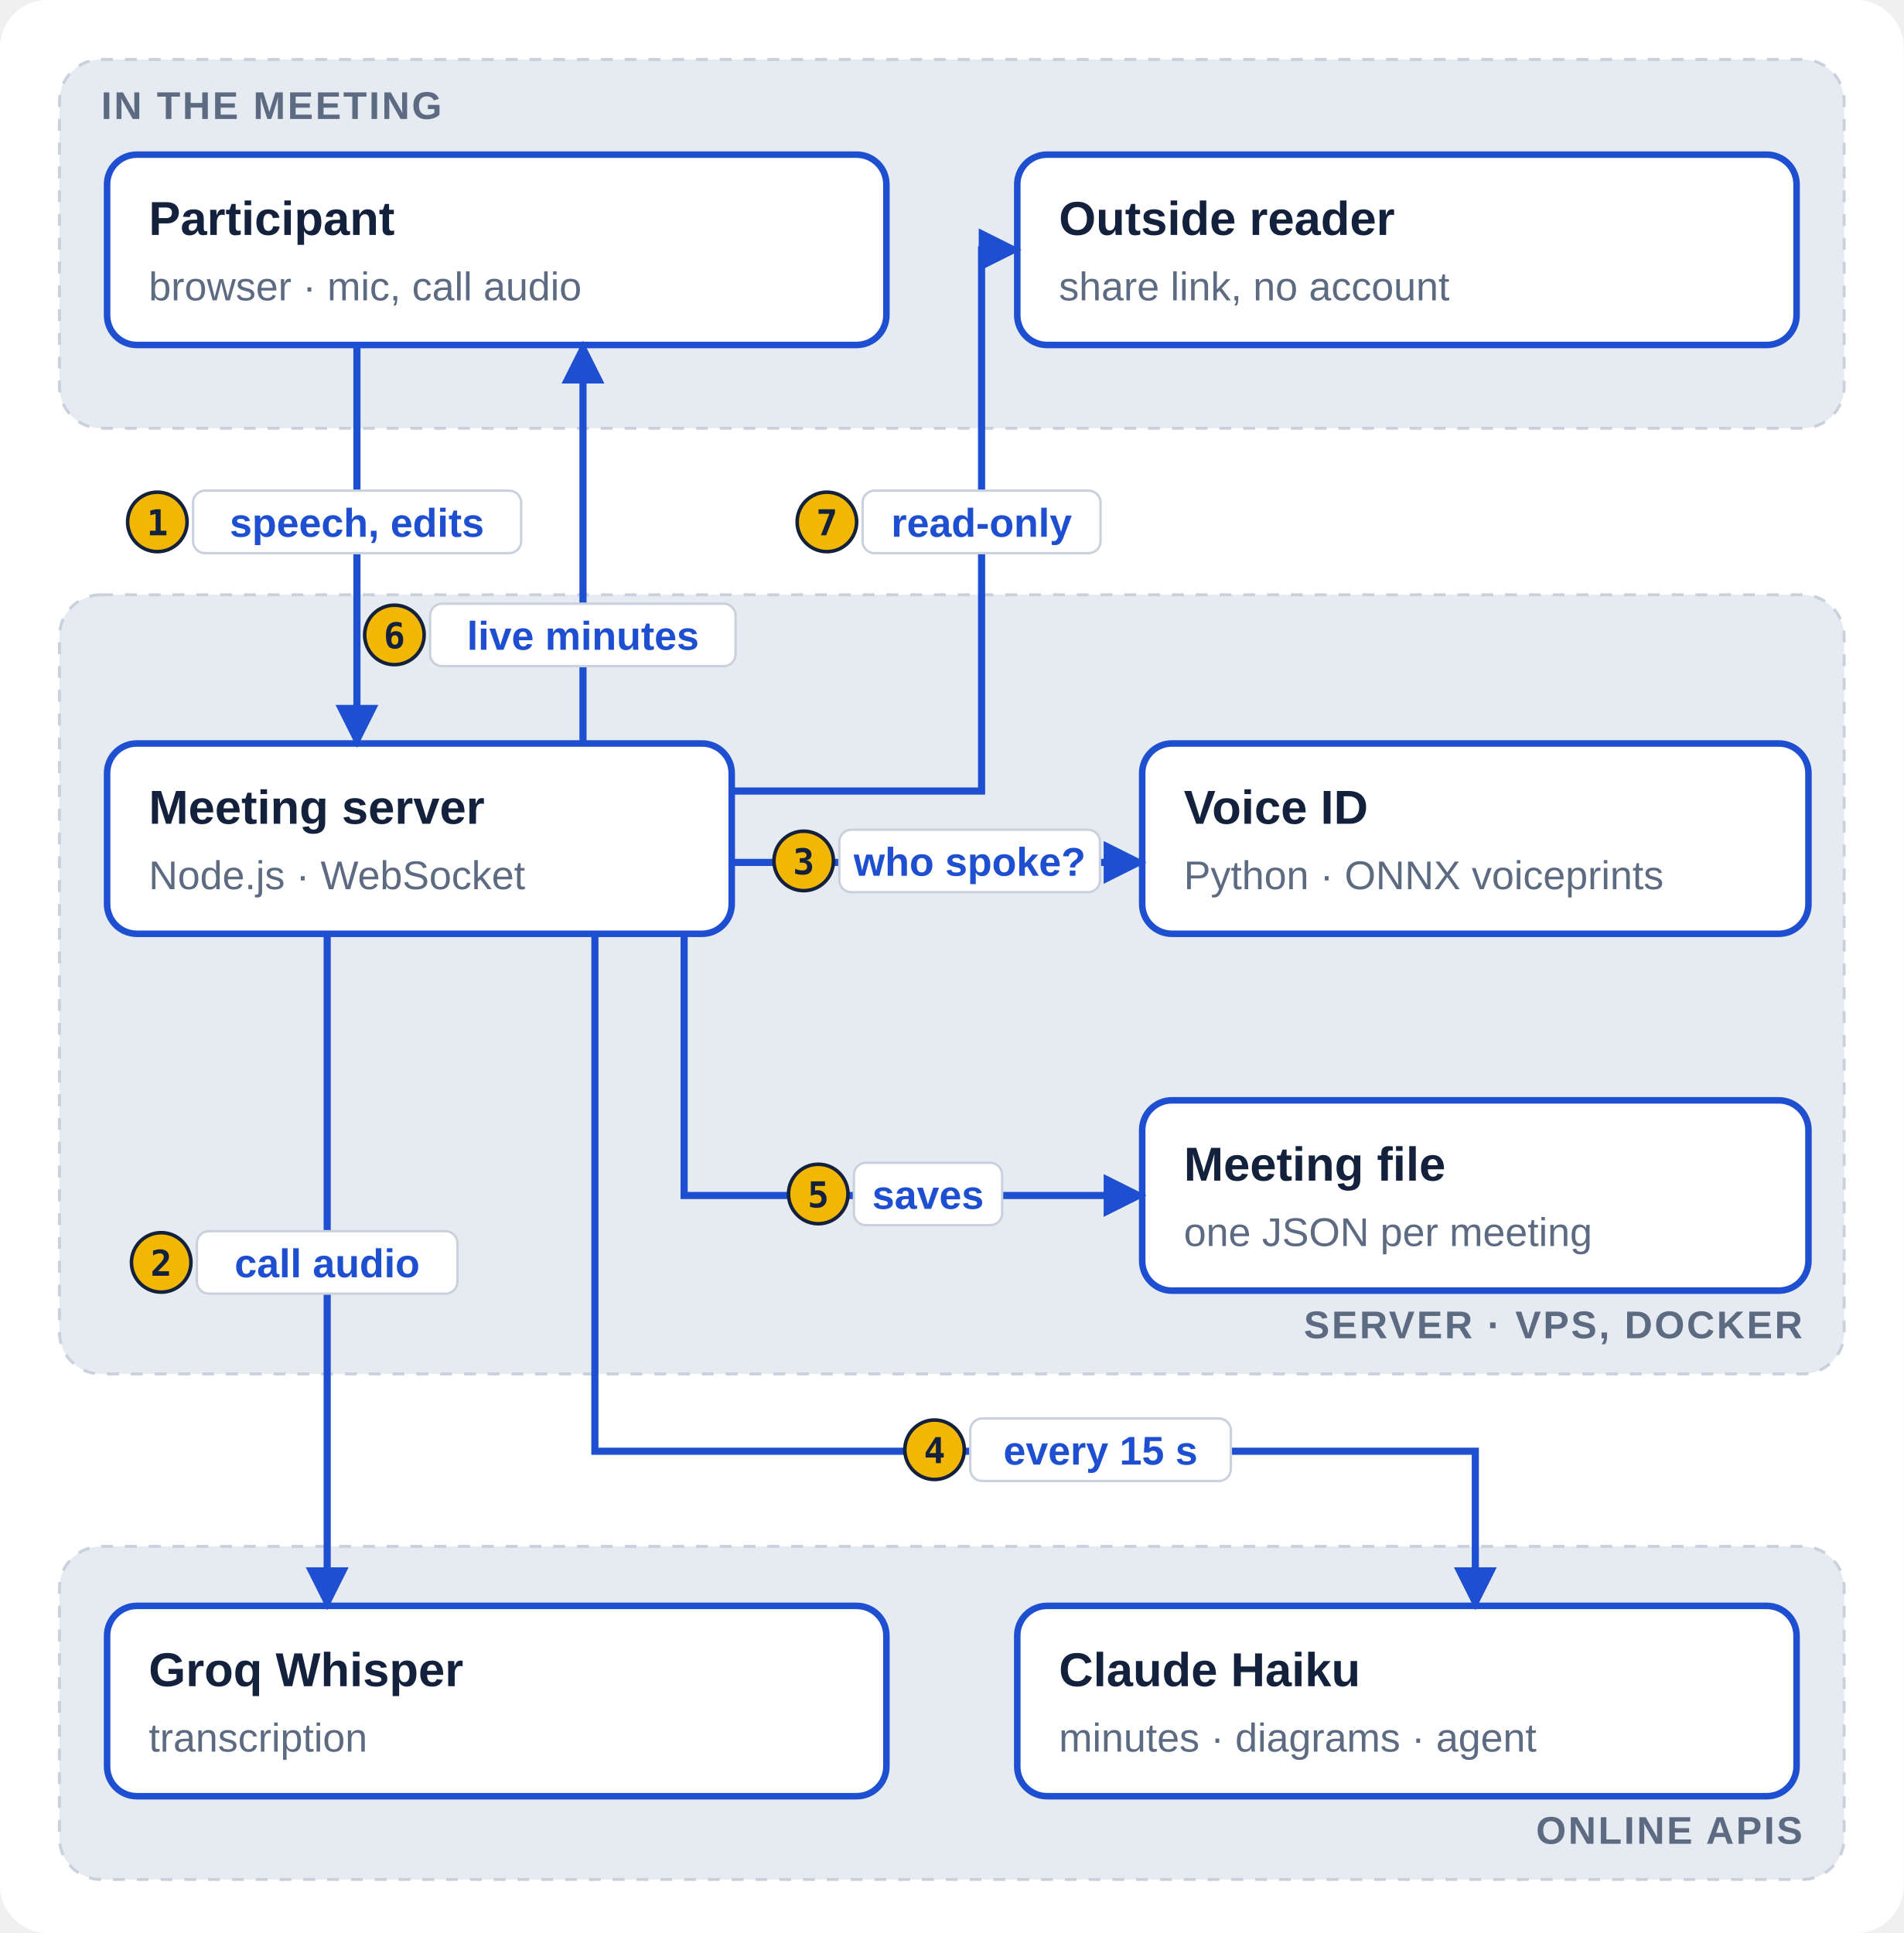
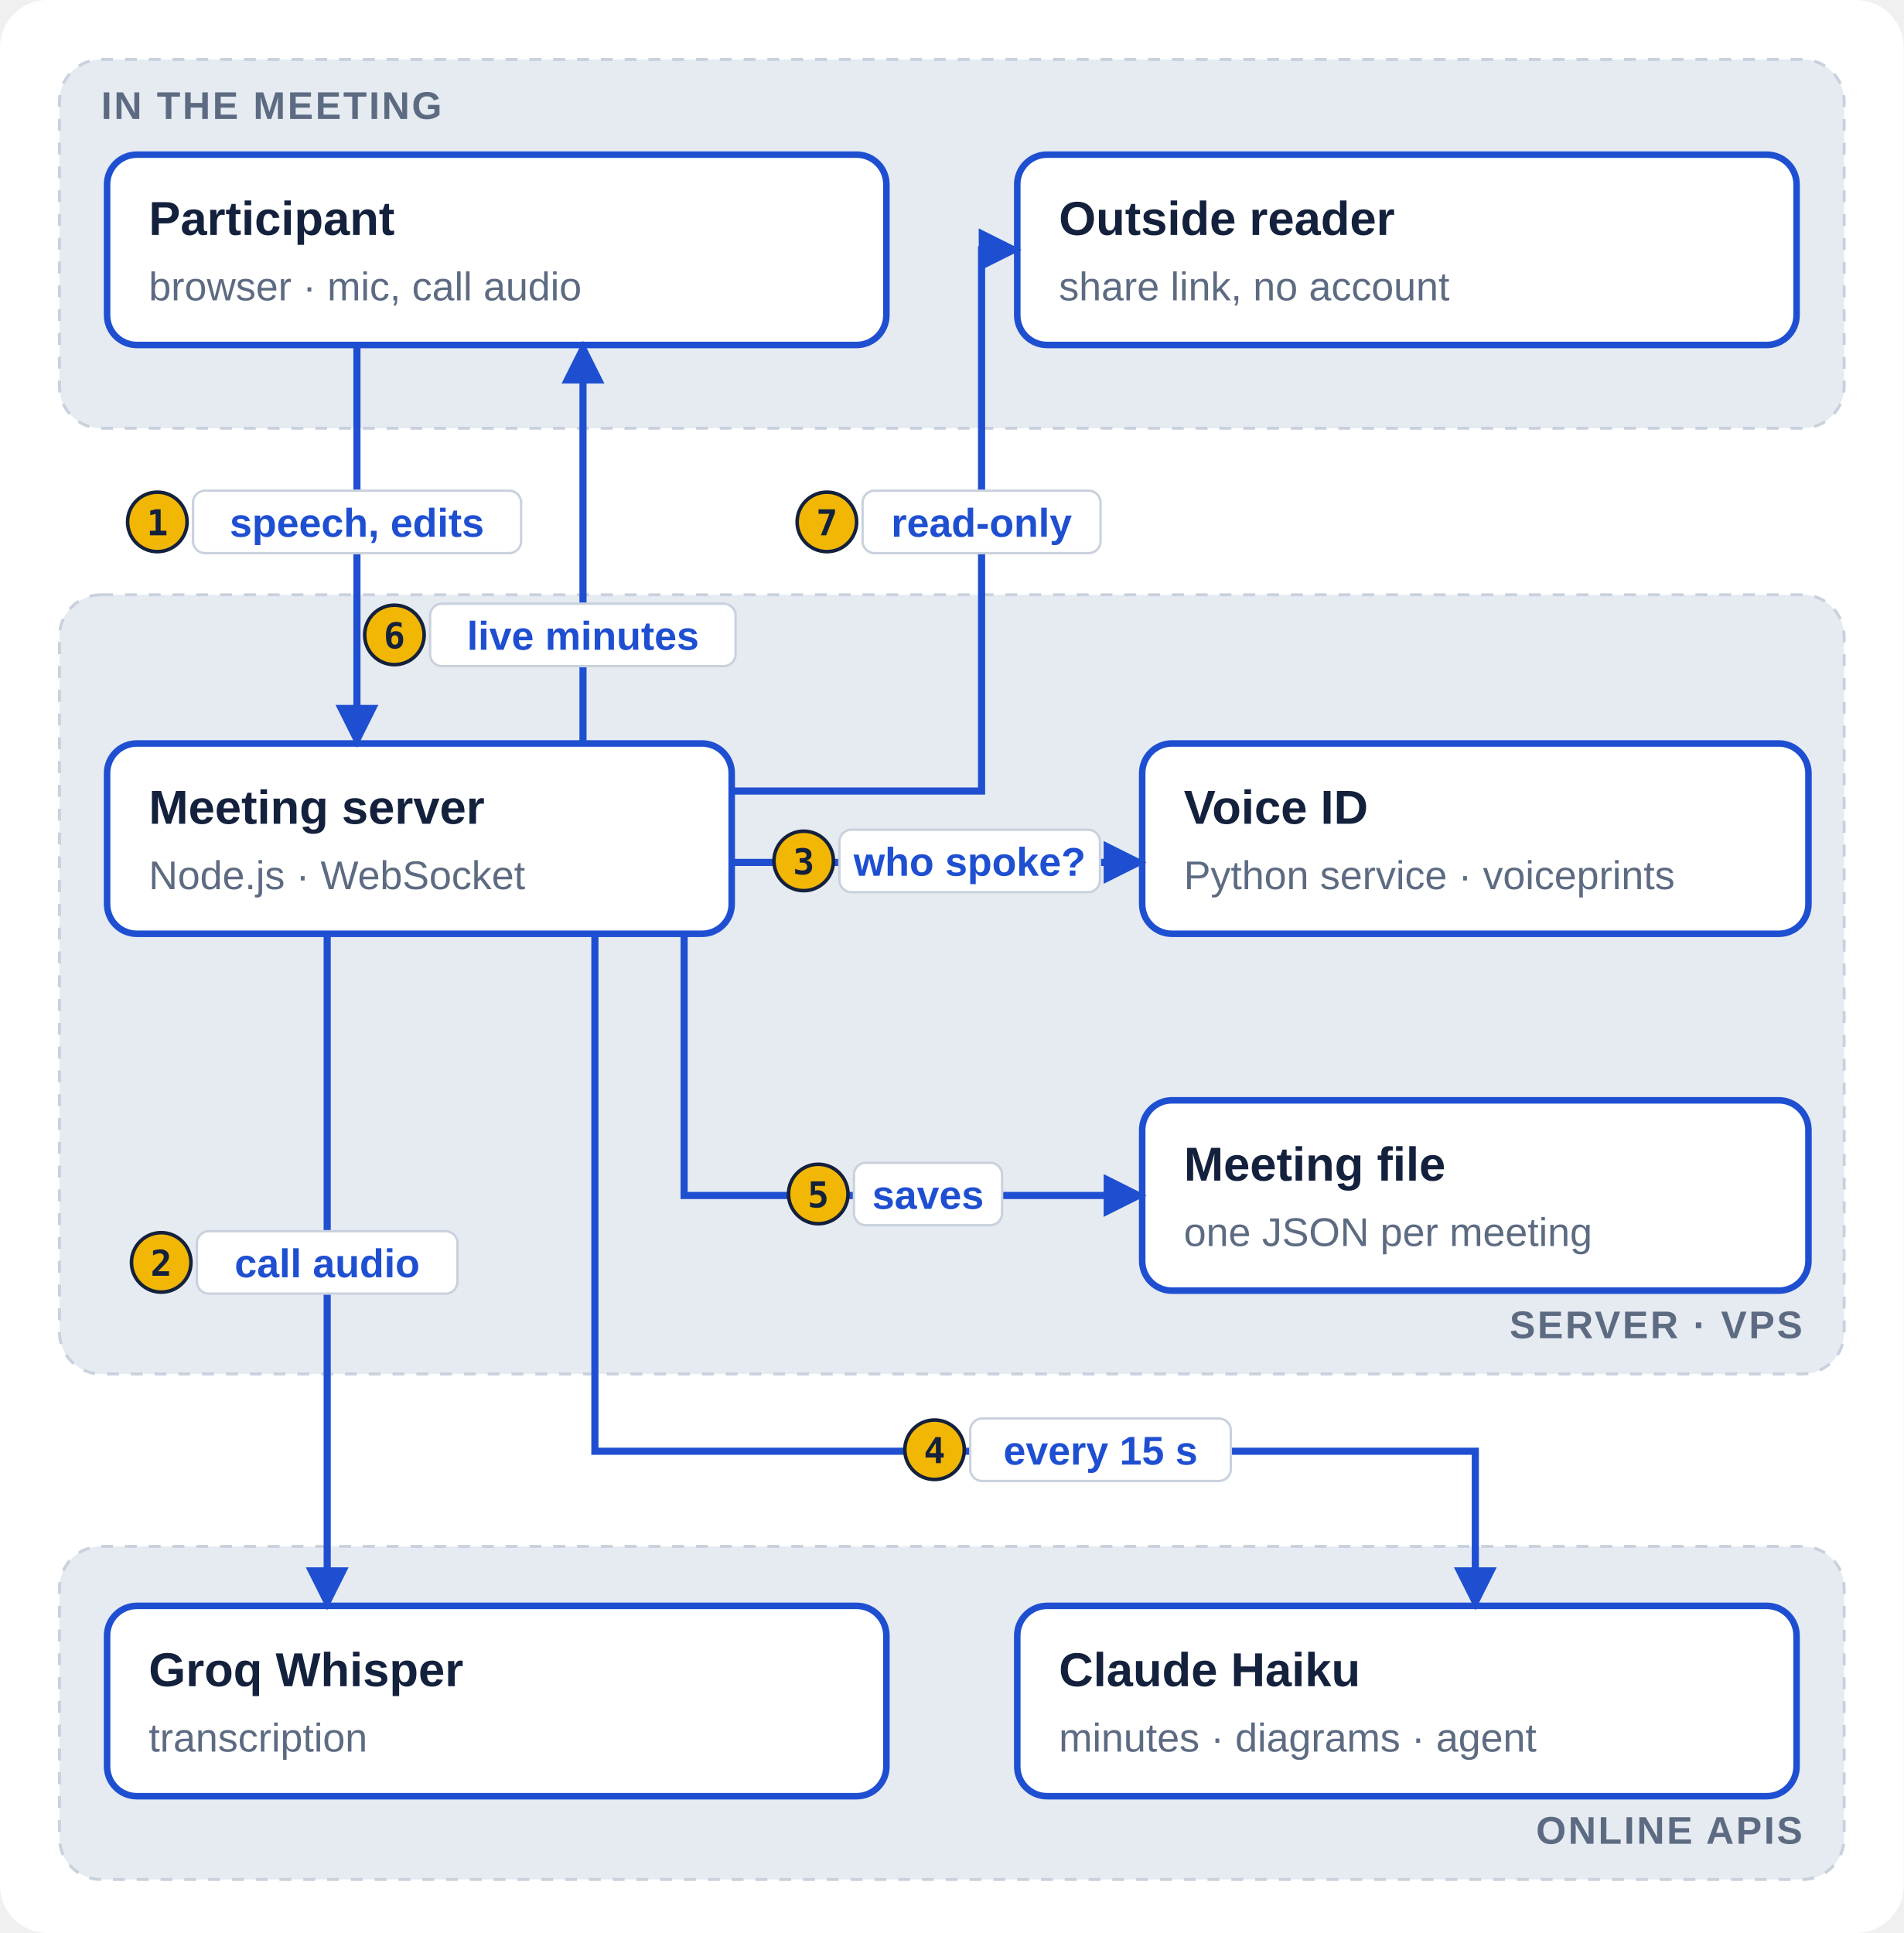
<svg xmlns="http://www.w3.org/2000/svg" viewBox="0 0 640 650" width="640" height="650" font-family="IBM Plex Sans, Segoe UI, Helvetica Neue, Arial, sans-serif" role="img" aria-label="Meeting agent architecture">
  <defs>
    <marker id="a" viewBox="0 0 10 10" refX="9" refY="5" markerWidth="6" markerHeight="6" orient="auto-start-reverse">
      <path d="M0 0L10 5L0 10z" fill="#1f4fd1" />
    </marker>
  </defs>
  <rect width="640" height="650" rx="16" fill="#ffffff" />
  <rect x="20" y="20" width="600" height="124" rx="14" fill="#e6ebf2" stroke="#c9d1dd" stroke-dasharray="4 4" />
  <text x="34" y="40" text-anchor="start" fill="#5d6b82" font-size="13" font-weight="600" letter-spacing=".7">IN THE MEETING</text>
  <rect x="20" y="200" width="600" height="262" rx="14" fill="#e6ebf2" stroke="#c9d1dd" stroke-dasharray="4 4" />
-   <text x="606" y="450" text-anchor="end" fill="#5d6b82" font-size="13" font-weight="600" letter-spacing=".7">SERVER · VPS, DOCKER</text>
+   <text x="606" y="450" text-anchor="end" fill="#5d6b82" font-size="13" font-weight="600" letter-spacing=".7">SERVER · VPS</text>
  <rect x="20" y="520" width="600" height="112" rx="14" fill="#e6ebf2" stroke="#c9d1dd" stroke-dasharray="4 4" />
  <text x="606" y="620" text-anchor="end" fill="#5d6b82" font-size="13" font-weight="600" letter-spacing=".7">ONLINE APIS</text>
  <g id="box0">
    <rect x="36" y="52" width="262" height="64" rx="10" fill="#fff" stroke="#1f4fd1" stroke-width="2.2" />
    <text x="50" y="79" fill="#14213d" font-size="16" font-weight="600">Participant</text>
    <text x="50" y="101" fill="#5d6b82" font-size="13.5">browser · mic, call audio</text>
  </g>
  <g id="box1">
    <rect x="342" y="52" width="262" height="64" rx="10" fill="#fff" stroke="#1f4fd1" stroke-width="2.2" />
    <text x="356" y="79" fill="#14213d" font-size="16" font-weight="600">Outside reader</text>
    <text x="356" y="101" fill="#5d6b82" font-size="13.5">share link, no account</text>
  </g>
  <g id="box2">
    <rect x="36" y="250" width="210" height="64" rx="10" fill="#fff" stroke="#1f4fd1" stroke-width="2.2" />
    <text x="50" y="277" fill="#14213d" font-size="16" font-weight="600">Meeting server</text>
    <text x="50" y="299" fill="#5d6b82" font-size="13.5">Node.js · WebSocket</text>
  </g>
  <g id="box3">
    <rect x="384" y="250" width="224" height="64" rx="10" fill="#fff" stroke="#1f4fd1" stroke-width="2.2" />
    <text x="398" y="277" fill="#14213d" font-size="16" font-weight="600">Voice ID</text>
-     <text x="398" y="299" fill="#5d6b82" font-size="13.5">Python · ONNX voiceprints</text>
+     <text x="398" y="299" fill="#5d6b82" font-size="13.5">Python service · voiceprints</text>
  </g>
  <g id="box4">
    <rect x="384" y="370" width="224" height="64" rx="10" fill="#fff" stroke="#1f4fd1" stroke-width="2.2" />
    <text x="398" y="397" fill="#14213d" font-size="16" font-weight="600">Meeting file</text>
    <text x="398" y="419" fill="#5d6b82" font-size="13.5">one JSON per meeting</text>
  </g>
  <g id="box5">
    <rect x="36" y="540" width="262" height="64" rx="10" fill="#fff" stroke="#1f4fd1" stroke-width="2.2" />
    <text x="50" y="567" fill="#14213d" font-size="16" font-weight="600">Groq Whisper</text>
    <text x="50" y="589" fill="#5d6b82" font-size="13.5">transcription</text>
  </g>
  <g id="box6">
    <rect x="342" y="540" width="262" height="64" rx="10" fill="#fff" stroke="#1f4fd1" stroke-width="2.2" />
    <text x="356" y="567" fill="#14213d" font-size="16" font-weight="600">Claude Haiku</text>
    <text x="356" y="589" fill="#5d6b82" font-size="13.5">minutes · diagrams · agent</text>
  </g>
  <g id="ar0" class="ar">
    <path d="M120 116L120 250" fill="none" stroke="#1f4fd1" stroke-width="2.4" marker-end="url(#a)" />
    <rect x="64.9" y="165" width="110.3" height="21" rx="4" fill="#fff" stroke="#c9d1dd" stroke-width=".8" />
    <text x="120" y="180.5" text-anchor="middle" fill="#1f4fd1" font-size="13.5" font-weight="600">speech, edits</text>
    <circle cx="52.9" cy="175.5" r="10" fill="#f2b705" stroke="#14213d" stroke-width="1.2" />
    <text x="52.9" y="180" text-anchor="middle" fill="#14213d" font-size="12" font-weight="700" font-family="IBM Plex Mono, Consolas, monospace">1</text>
  </g>
  <g id="ar1" class="ar">
    <path d="M110 314L110 540" fill="none" stroke="#1f4fd1" stroke-width="2.4" marker-end="url(#a)" />
    <rect x="66.2" y="414" width="87.6" height="21" rx="4" fill="#fff" stroke="#c9d1dd" stroke-width=".8" />
    <text x="110" y="429.5" text-anchor="middle" fill="#1f4fd1" font-size="13.5" font-weight="600">call audio</text>
    <circle cx="54.2" cy="424.5" r="10" fill="#f2b705" stroke="#14213d" stroke-width="1.2" />
    <text x="54.2" y="429" text-anchor="middle" fill="#14213d" font-size="12" font-weight="700" font-family="IBM Plex Mono, Consolas, monospace">2</text>
  </g>
  <g id="ar2" class="ar">
    <path d="M246 290L384 290" fill="none" stroke="#1f4fd1" stroke-width="2.4" marker-end="url(#a)" />
    <rect x="282.2" y="279" width="87.6" height="21" rx="4" fill="#fff" stroke="#c9d1dd" stroke-width=".8" />
    <text x="326" y="294.5" text-anchor="middle" fill="#1f4fd1" font-size="13.5" font-weight="600">who spoke?</text>
    <circle cx="270.2" cy="289.5" r="10" fill="#f2b705" stroke="#14213d" stroke-width="1.2" />
    <text x="270.2" y="294" text-anchor="middle" fill="#14213d" font-size="12" font-weight="700" font-family="IBM Plex Mono, Consolas, monospace">3</text>
  </g>
  <g id="ar3" class="ar">
    <path d="M200 314L200 488L496 488L496 540" fill="none" stroke="#1f4fd1" stroke-width="2.4" marker-end="url(#a)" />
    <rect x="326.2" y="477" width="87.6" height="21" rx="4" fill="#fff" stroke="#c9d1dd" stroke-width=".8" />
    <text x="370" y="492.5" text-anchor="middle" fill="#1f4fd1" font-size="13.5" font-weight="600">every 15 s</text>
    <circle cx="314.2" cy="487.5" r="10" fill="#f2b705" stroke="#14213d" stroke-width="1.2" />
    <text x="314.2" y="492" text-anchor="middle" fill="#14213d" font-size="12" font-weight="700" font-family="IBM Plex Mono, Consolas, monospace">4</text>
  </g>
  <g id="ar4" class="ar">
    <path d="M230 314L230 402L384 402" fill="none" stroke="#1f4fd1" stroke-width="2.4" marker-end="url(#a)" />
    <rect x="287.1" y="391" width="49.8" height="21" rx="4" fill="#fff" stroke="#c9d1dd" stroke-width=".8" />
    <text x="312" y="406.5" text-anchor="middle" fill="#1f4fd1" font-size="13.5" font-weight="600">saves</text>
    <circle cx="275.1" cy="401.5" r="10" fill="#f2b705" stroke="#14213d" stroke-width="1.2" />
    <text x="275.1" y="406" text-anchor="middle" fill="#14213d" font-size="12" font-weight="700" font-family="IBM Plex Mono, Consolas, monospace">5</text>
  </g>
  <g id="ar5" class="ar">
    <path d="M196 250L196 116" fill="none" stroke="#1f4fd1" stroke-width="2.4" marker-end="url(#a)" />
    <rect x="144.6" y="203" width="102.7" height="21" rx="4" fill="#fff" stroke="#c9d1dd" stroke-width=".8" />
    <text x="196" y="218.5" text-anchor="middle" fill="#1f4fd1" font-size="13.5" font-weight="600">live minutes</text>
    <circle cx="132.6" cy="213.5" r="10" fill="#f2b705" stroke="#14213d" stroke-width="1.2" />
    <text x="132.6" y="218" text-anchor="middle" fill="#14213d" font-size="12" font-weight="700" font-family="IBM Plex Mono, Consolas, monospace">6</text>
  </g>
  <g id="ar6" class="ar">
    <path d="M246 266L330 266L330 84L342 84" fill="none" stroke="#1f4fd1" stroke-width="2.4" marker-end="url(#a)" />
    <rect x="290.0" y="165" width="80.0" height="21" rx="4" fill="#fff" stroke="#c9d1dd" stroke-width=".8" />
    <text x="330" y="180.5" text-anchor="middle" fill="#1f4fd1" font-size="13.5" font-weight="600">read-only</text>
    <circle cx="278.0" cy="175.5" r="10" fill="#f2b705" stroke="#14213d" stroke-width="1.2" />
    <text x="278.0" y="180" text-anchor="middle" fill="#14213d" font-size="12" font-weight="700" font-family="IBM Plex Mono, Consolas, monospace">7</text>
  </g>
</svg>
